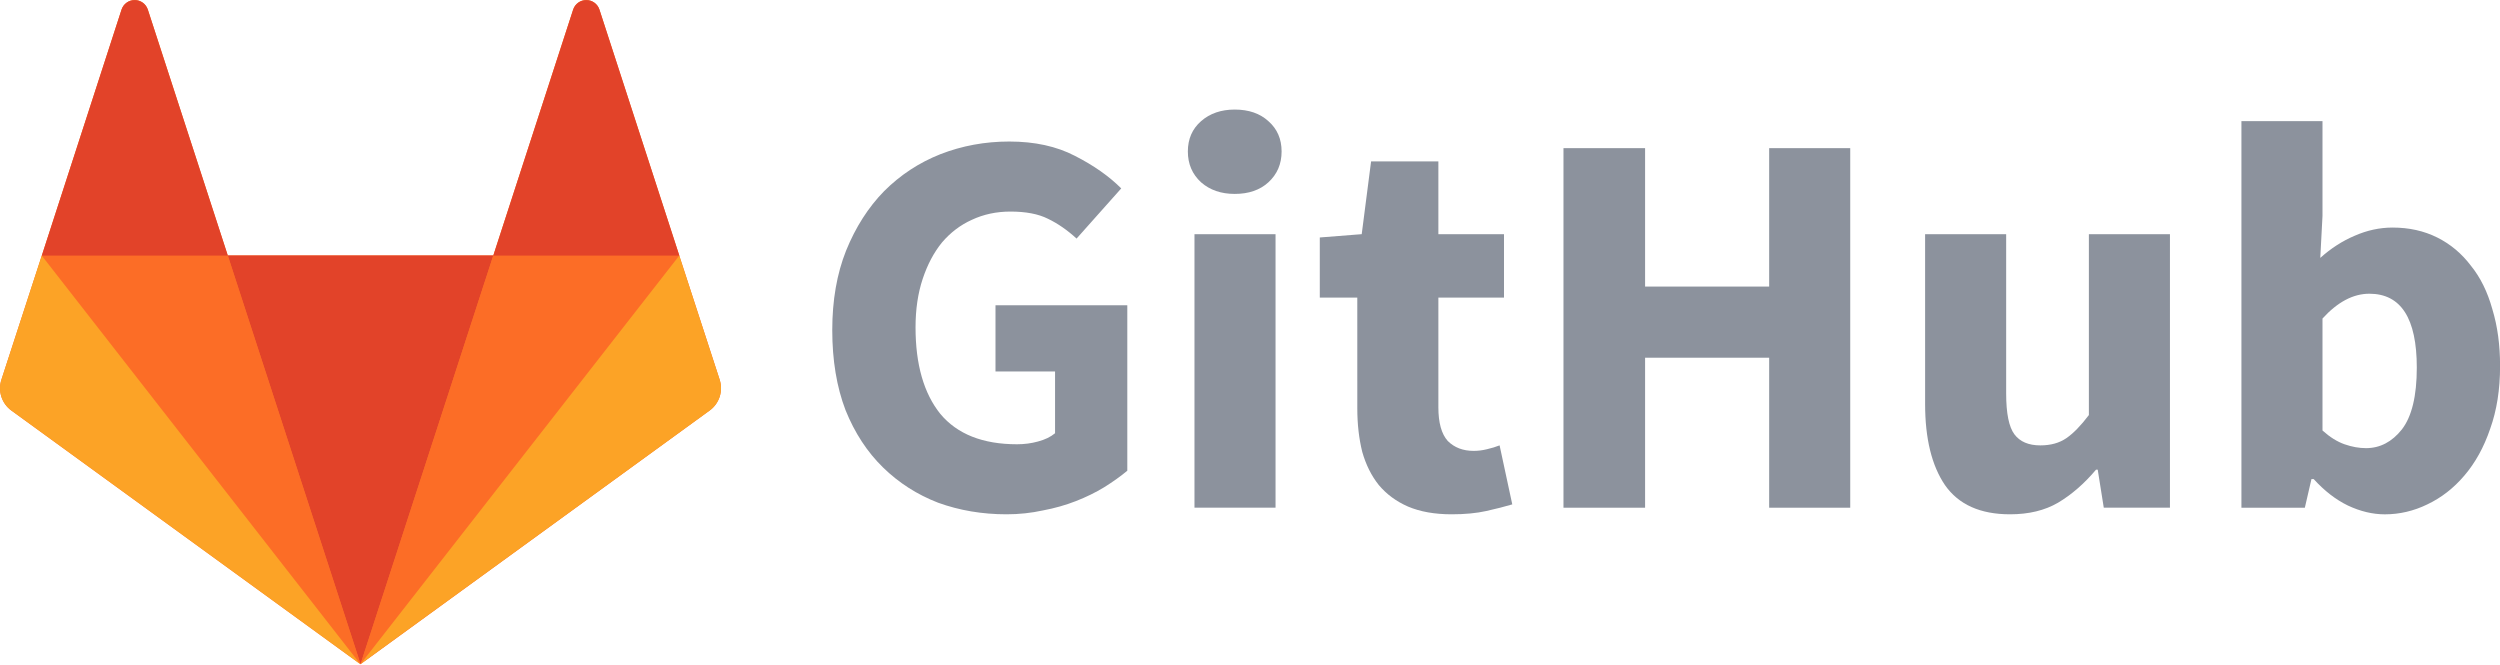
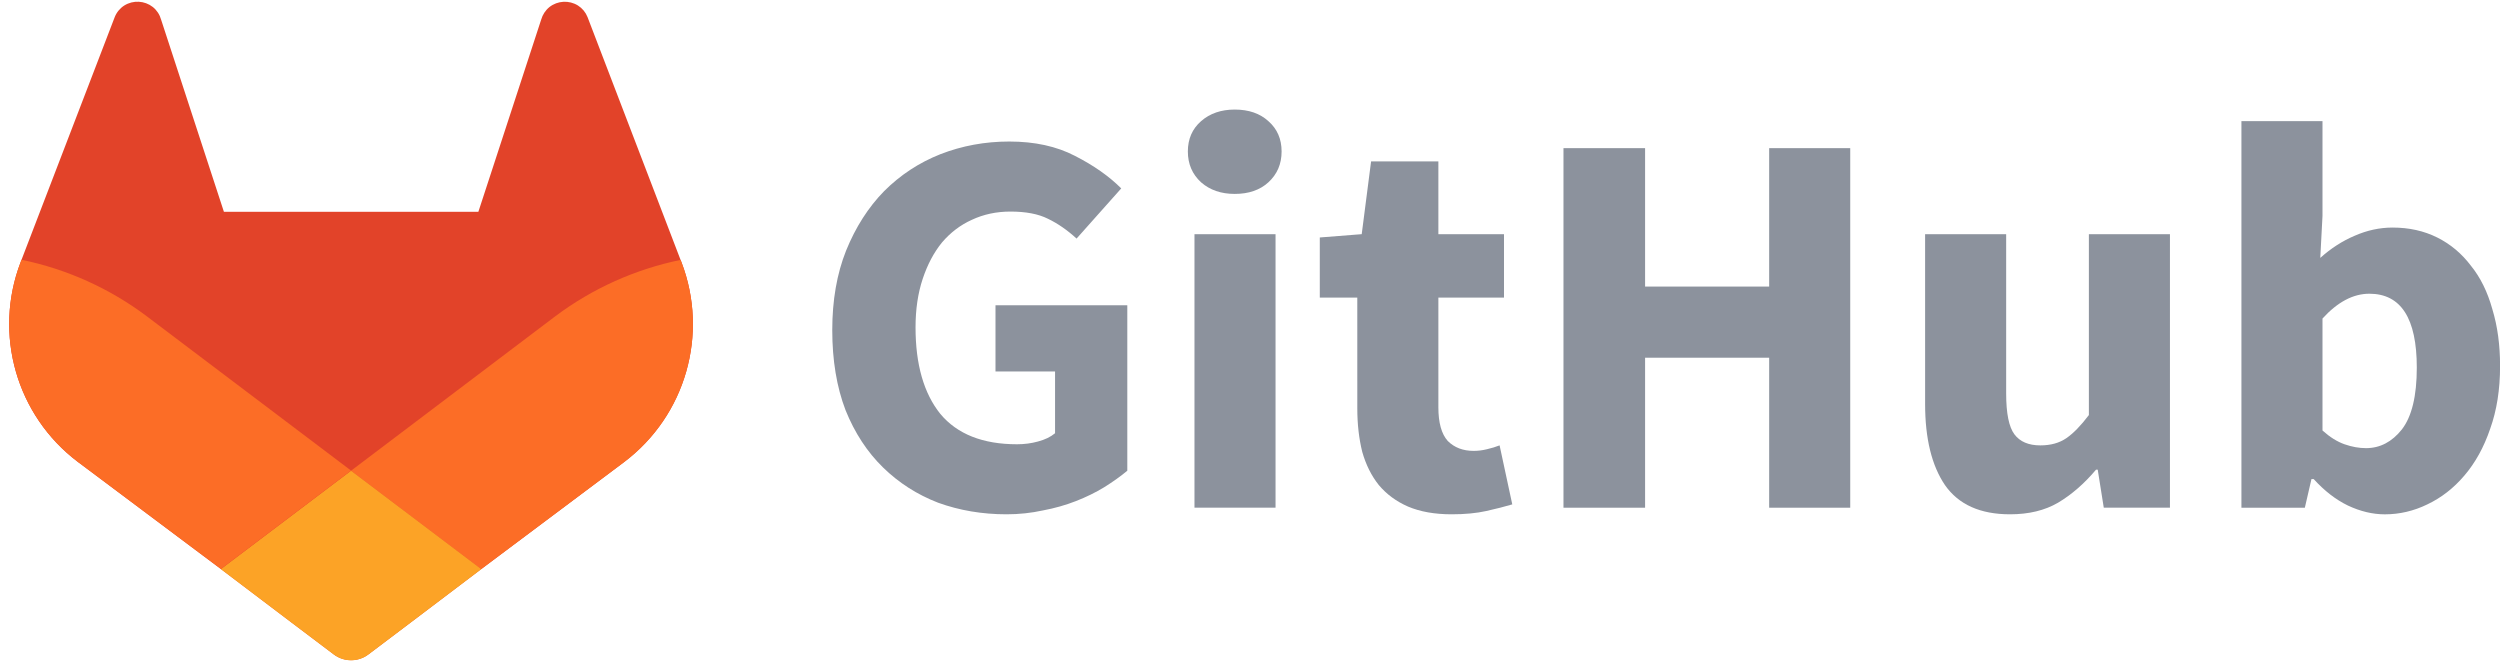
<svg xmlns="http://www.w3.org/2000/svg" width="165.02mm" height="43.847mm" version="1.1" viewBox="0 0 165.02 43.847">
  <defs>
-     <style>.cls-1{fill:#fc6d26;}.cls-2{fill:#e24329;}.cls-3{fill:#fca326;}</style>
-     <style>.cls-1{fill:#8c929d;}.cls-2{fill:#fc6d26;}.cls-3{fill:#e24329;}.cls-4{fill:#fca326;}</style>
-     <style>.cls-1{fill:#8c929d;}.cls-2{fill:#fc6d26;}.cls-3{fill:#e24329;}.cls-4{fill:#fca326;}</style>
-     <style>.cls-1{fill:#8c929d;}.cls-2{fill:#fc6d26;}.cls-3{fill:#e24329;}.cls-4{fill:#fca326;}</style>
+     <style>.cls-1{fill:#e24329;}.cls-2{fill:#fc6d26;}.cls-3{fill:#fca326;}</style>
  </defs>
  <g transform="translate(-28.478 -14.453)">
-     <g transform="matrix(.14098 0 0 .14098 10.991 -3.0283)">
-       <path class="cls-2" d="m461 301.81-18.91-58.12-37.42-115.28a6.47 6.47 0 0 0-12.27 0l-37.4 115.21h-124.34l-37.42-115.21a6.47 6.47 0 0 0-12.27 0l-37.35 115.21-18.92 58.19a12.89 12.89 0 0 0 4.66 14.39l163.46 118.8 163.46-118.8a12.9 12.9 0 0 0 4.72-14.39" fill="#fc6d26" />
-       <path class="cls-3" d="m292.86 434.89 62.14-191.28h-124.3z" fill="#e24329" />
-       <path class="cls-2" d="m292.82 434.9-62.16-191.29h-87z" fill="#fc6d26" />
-       <path class="cls-4" d="m143.59 243.68-18.92 58.12a12.89 12.89 0 0 0 4.66 14.39l163.46 118.81z" fill="#fca326" />
-       <path class="cls-3" d="m143.61 243.68h87.11l-37.49-115.21a6.47 6.47 0 0 0-12.27 0z" fill="#e24329" />
-       <path class="cls-2" d="m292.86 434.9 62.14-191.29h87.1z" fill="#fc6d26" />
-       <path class="cls-4" d="m442.07 243.68 18.93 58.12a12.89 12.89 0 0 1-4.66 14.39l-163.47 118.7z" fill="#fca326" />
-       <path class="cls-3" d="m442.12 243.68h-87.12l37.42-115.21a6.47 6.47 0 0 1 12.27 0l37.42 115.21z" fill="#e24329" />
+     <defs>
+   </defs>
+     <g transform="translate(7, -8.35) scale(.235)" id="LOGO">
+       <path class="cls-1" d="M282.83,170.73l-.27-.69-26.14-68.22a6.81,6.81,0,0,0-2.69-3.24,7,7,0,0,0-8,.43,7,7,0,0,0-2.32,3.52l-17.65,54H154.29l-17.65-54A6.86,6.86,0,0,0,134.32,99a7,7,0,0,0-8-.43,6.87,6.87,0,0,0-2.69,3.24L97.44,170l-.26.69a48.54,48.54,0,0,0,16.1,56.1l.09.07.24.17,39.82,29.82,19.7,14.91,12,9.06a8.07,8.07,0,0,0,9.76,0l12-9.06,19.7-14.91,40.06-30,.1-.08A48.56,48.56,0,0,0,282.83,170.73Z" />
+       <path class="cls-2" d="M282.83,170.73l-.27-.69a88.3,88.3,0,0,0-35.15,15.8L190,229.25c19.55,14.79,36.57,27.64,36.57,27.64l40.06-30,.1-.08A48.56,48.56,0,0,0,282.83,170.73Z" />
+       <path class="cls-3" d="M153.43,256.89l19.7,14.91,12,9.06a8.07,8.07,0,0,0,9.76,0l12-9.06,19.7-14.91S209.55,244,190,229.25C170.45,244,153.43,256.89,153.43,256.89Z" />
+       <path class="cls-2" d="M132.58,185.84A88.19,88.19,0,0,0,97.44,170l-.26.69a48.54,48.54,0,0,0,16.1,56.1l.09.07.24.17,39.82,29.82s17-12.85,36.57-27.64Z" />
    </g>
    <g fill="#8c929d" stroke-width=".91" aria-label="GitHub">
      <path d="m83.414 36.244q0-2.949 0.91-5.242 0.946-2.33 2.512-3.931 1.602-1.602 3.713-2.439 2.148-0.837 4.55-0.837 2.512 0 4.332 0.946 1.857 0.946 3.058 2.148l-2.949 3.312q-0.91-0.837-1.893-1.31-0.946-0.473-2.475-0.473-1.383 0-2.548 0.546-1.128 0.51-1.966 1.492-0.801 0.983-1.274 2.402-0.473 1.42-0.473 3.203 0 3.677 1.638 5.715 1.675 2.002 5.06 2.002 0.728 0 1.383-0.182 0.692-0.182 1.128-0.546v-4.077h-3.931v-4.368h8.7v10.92q-0.655 0.546-1.529 1.092-0.837 0.51-1.857 0.91-1.019 0.4-2.184 0.619-1.165 0.255-2.402 0.255-2.402 0-4.514-0.764-2.075-0.801-3.64-2.33-1.565-1.529-2.475-3.786-0.874-2.293-0.874-5.278z" />
      <path d="m109.98 27.253q-1.347 0-2.22-0.764-0.874-0.801-0.874-2.038t0.874-2.002q0.874-0.764 2.22-0.764 1.383 0 2.22 0.764 0.874 0.764 0.874 2.002t-0.874 2.038q-0.837 0.764-2.22 0.764zm-2.657 2.657h5.351v18.055h-5.351z" />
      <path d="m118.07 34.096h-2.475v-3.968l2.767-0.218 0.619-4.805h4.441v4.805h4.332v4.186h-4.332v7.244q0 1.529 0.619 2.22 0.655 0.655 1.711 0.655 0.437 0 0.874-0.109 0.473-0.109 0.837-0.255l0.837 3.895q-0.728 0.218-1.711 0.437t-2.293 0.218q-1.675 0-2.876-0.51-1.165-0.51-1.929-1.42-0.728-0.91-1.092-2.184-0.328-1.31-0.328-2.876z" />
      <path d="m131.68 24.232h5.387v9.137h8.19v-9.137h5.351v23.734h-5.351v-9.901h-8.19v9.901h-5.387z" />
      <path d="m155.55 29.91h5.351v10.52q0 1.966 0.546 2.694t1.711 0.728q1.019 0 1.711-0.473 0.692-0.473 1.492-1.529v-11.94h5.351v18.055h-4.368l-0.4-2.512h-0.109q-1.165 1.383-2.512 2.184-1.31 0.764-3.167 0.764-2.949 0-4.295-1.929-1.31-1.929-1.31-5.351z" />
      <path d="m176.43 22.448h5.351v6.261l-0.146 2.767q1.056-0.946 2.257-1.456 1.238-0.546 2.512-0.546 1.638 0 2.949 0.655 1.31 0.655 2.22 1.857 0.946 1.165 1.42 2.876 0.51 1.675 0.51 3.749 0 2.33-0.655 4.15-0.619 1.82-1.711 3.094-1.056 1.238-2.439 1.893-1.347 0.655-2.803 0.655-1.201 0-2.439-0.582-1.201-0.582-2.257-1.747h-0.146l-0.437 1.893h-4.186zm5.351 20.421q0.728 0.655 1.456 0.91t1.42 0.255q1.383 0 2.366-1.238 0.983-1.274 0.983-4.077 0-4.878-3.131-4.878-1.602 0-3.094 1.638z" />
    </g>
  </g>
</svg>
